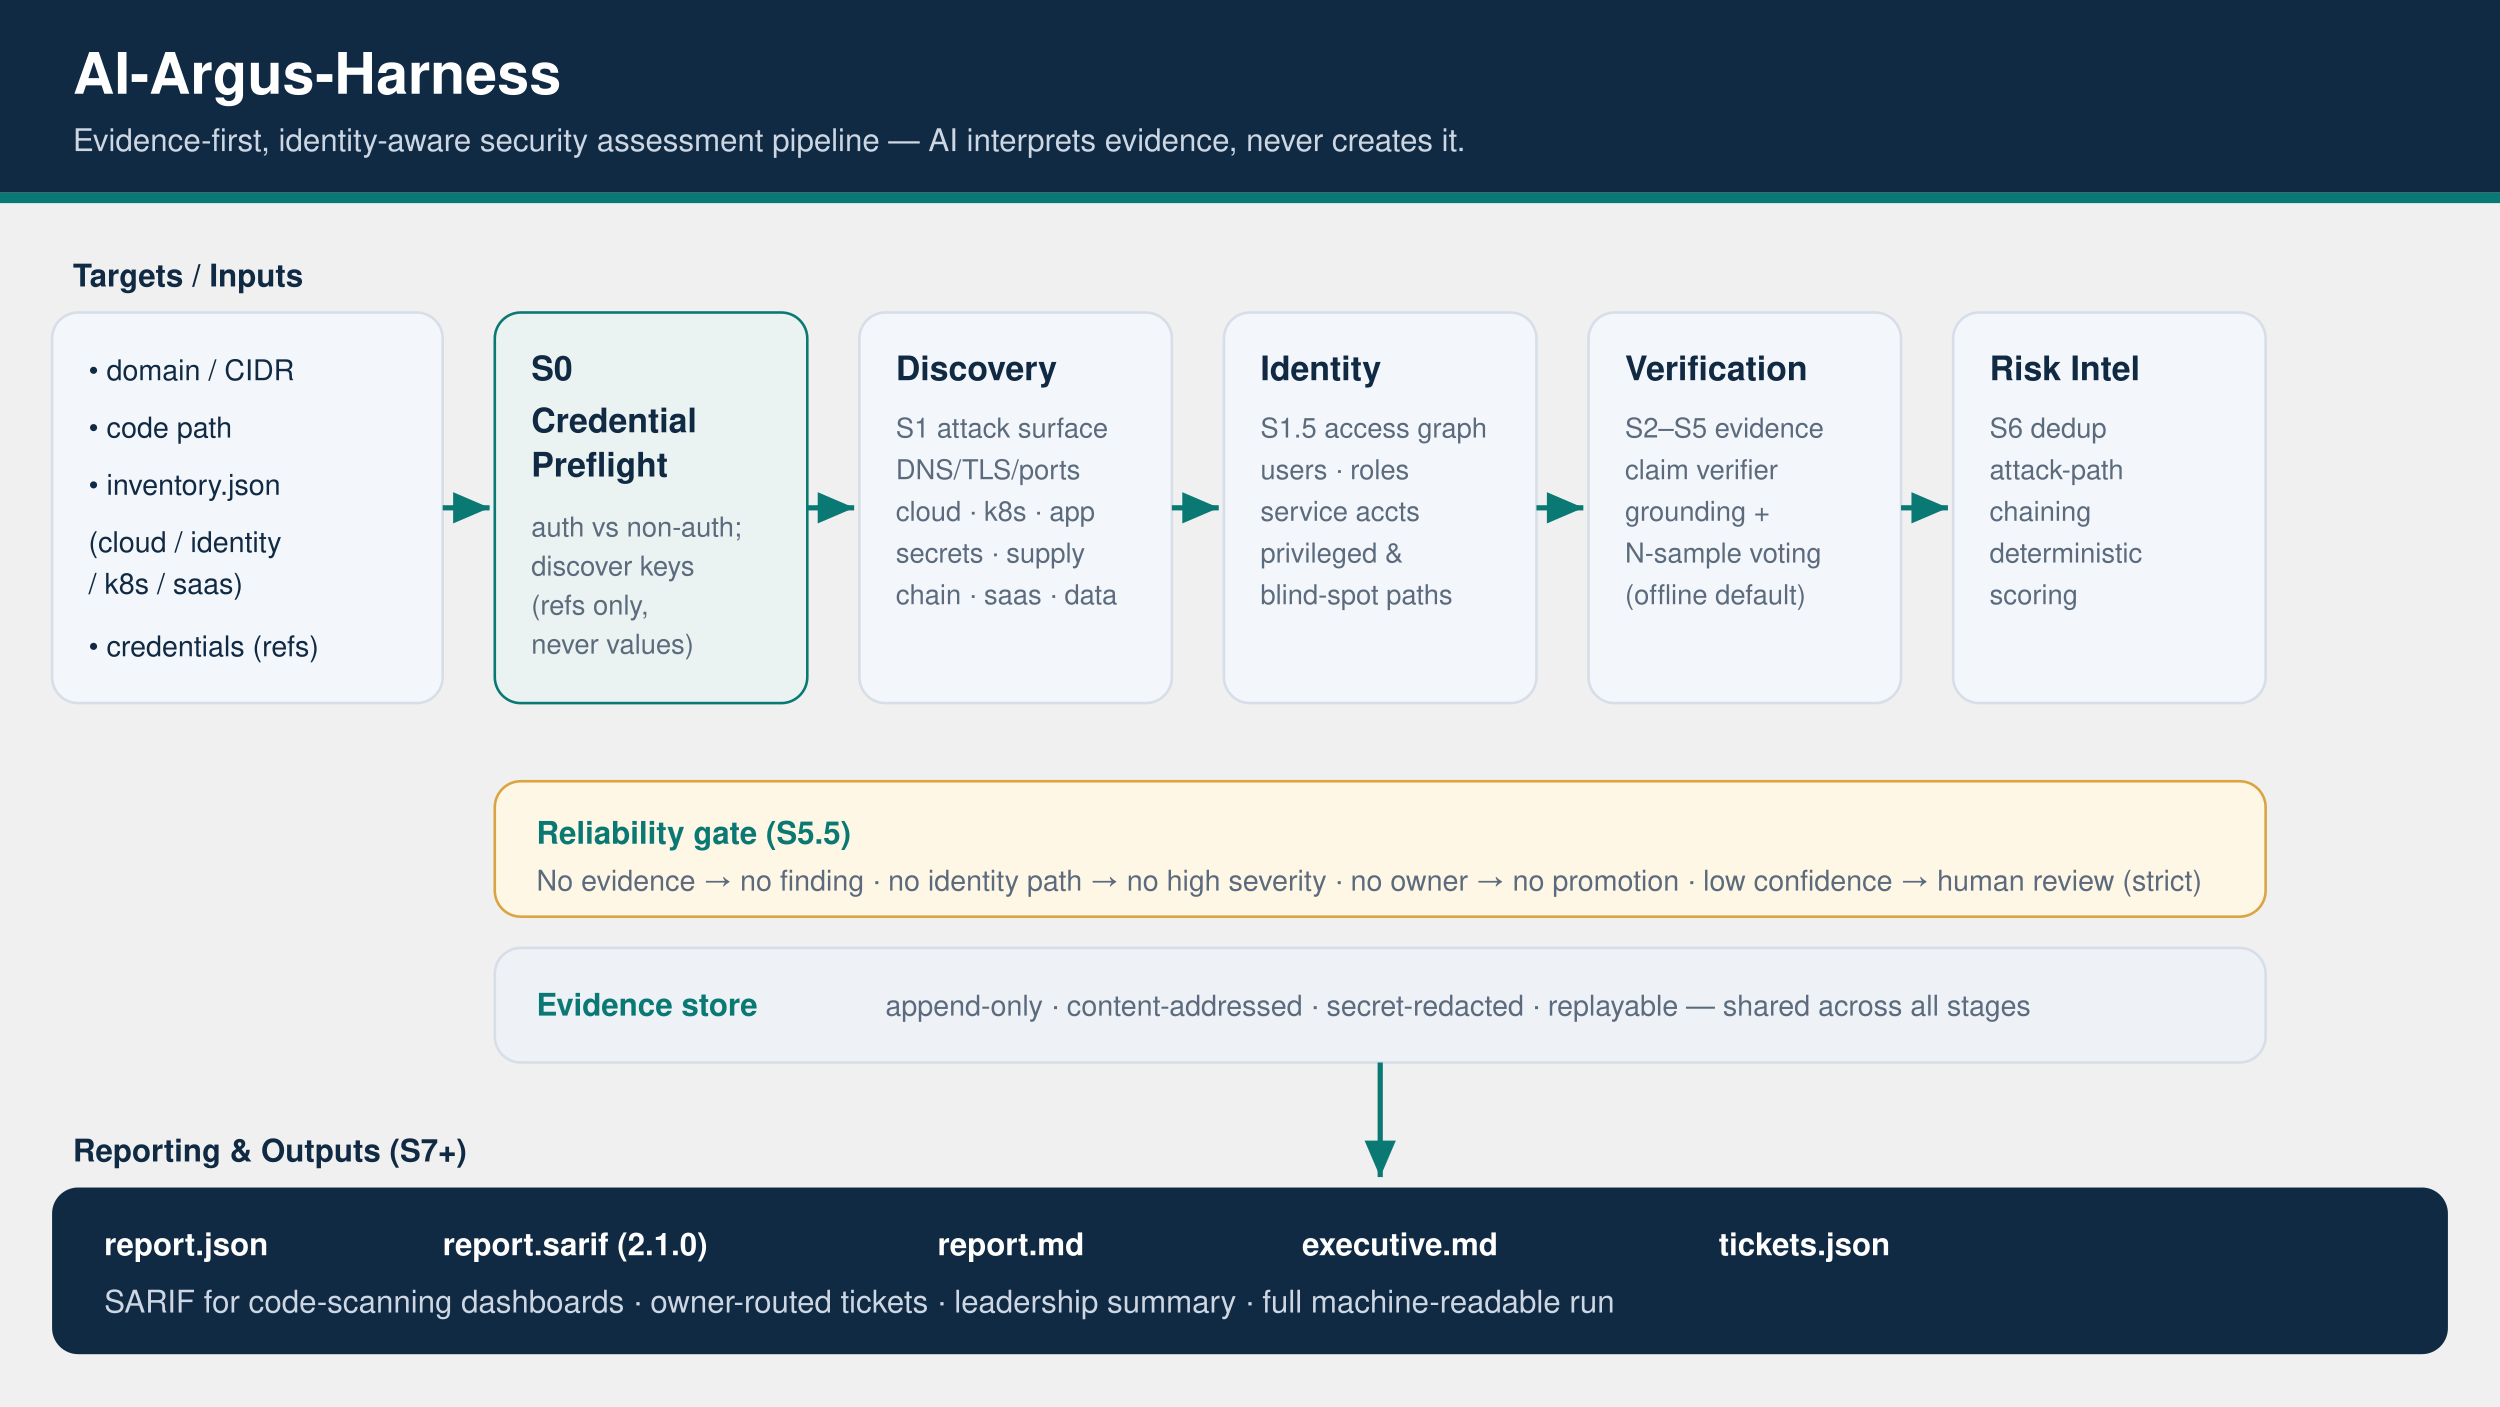
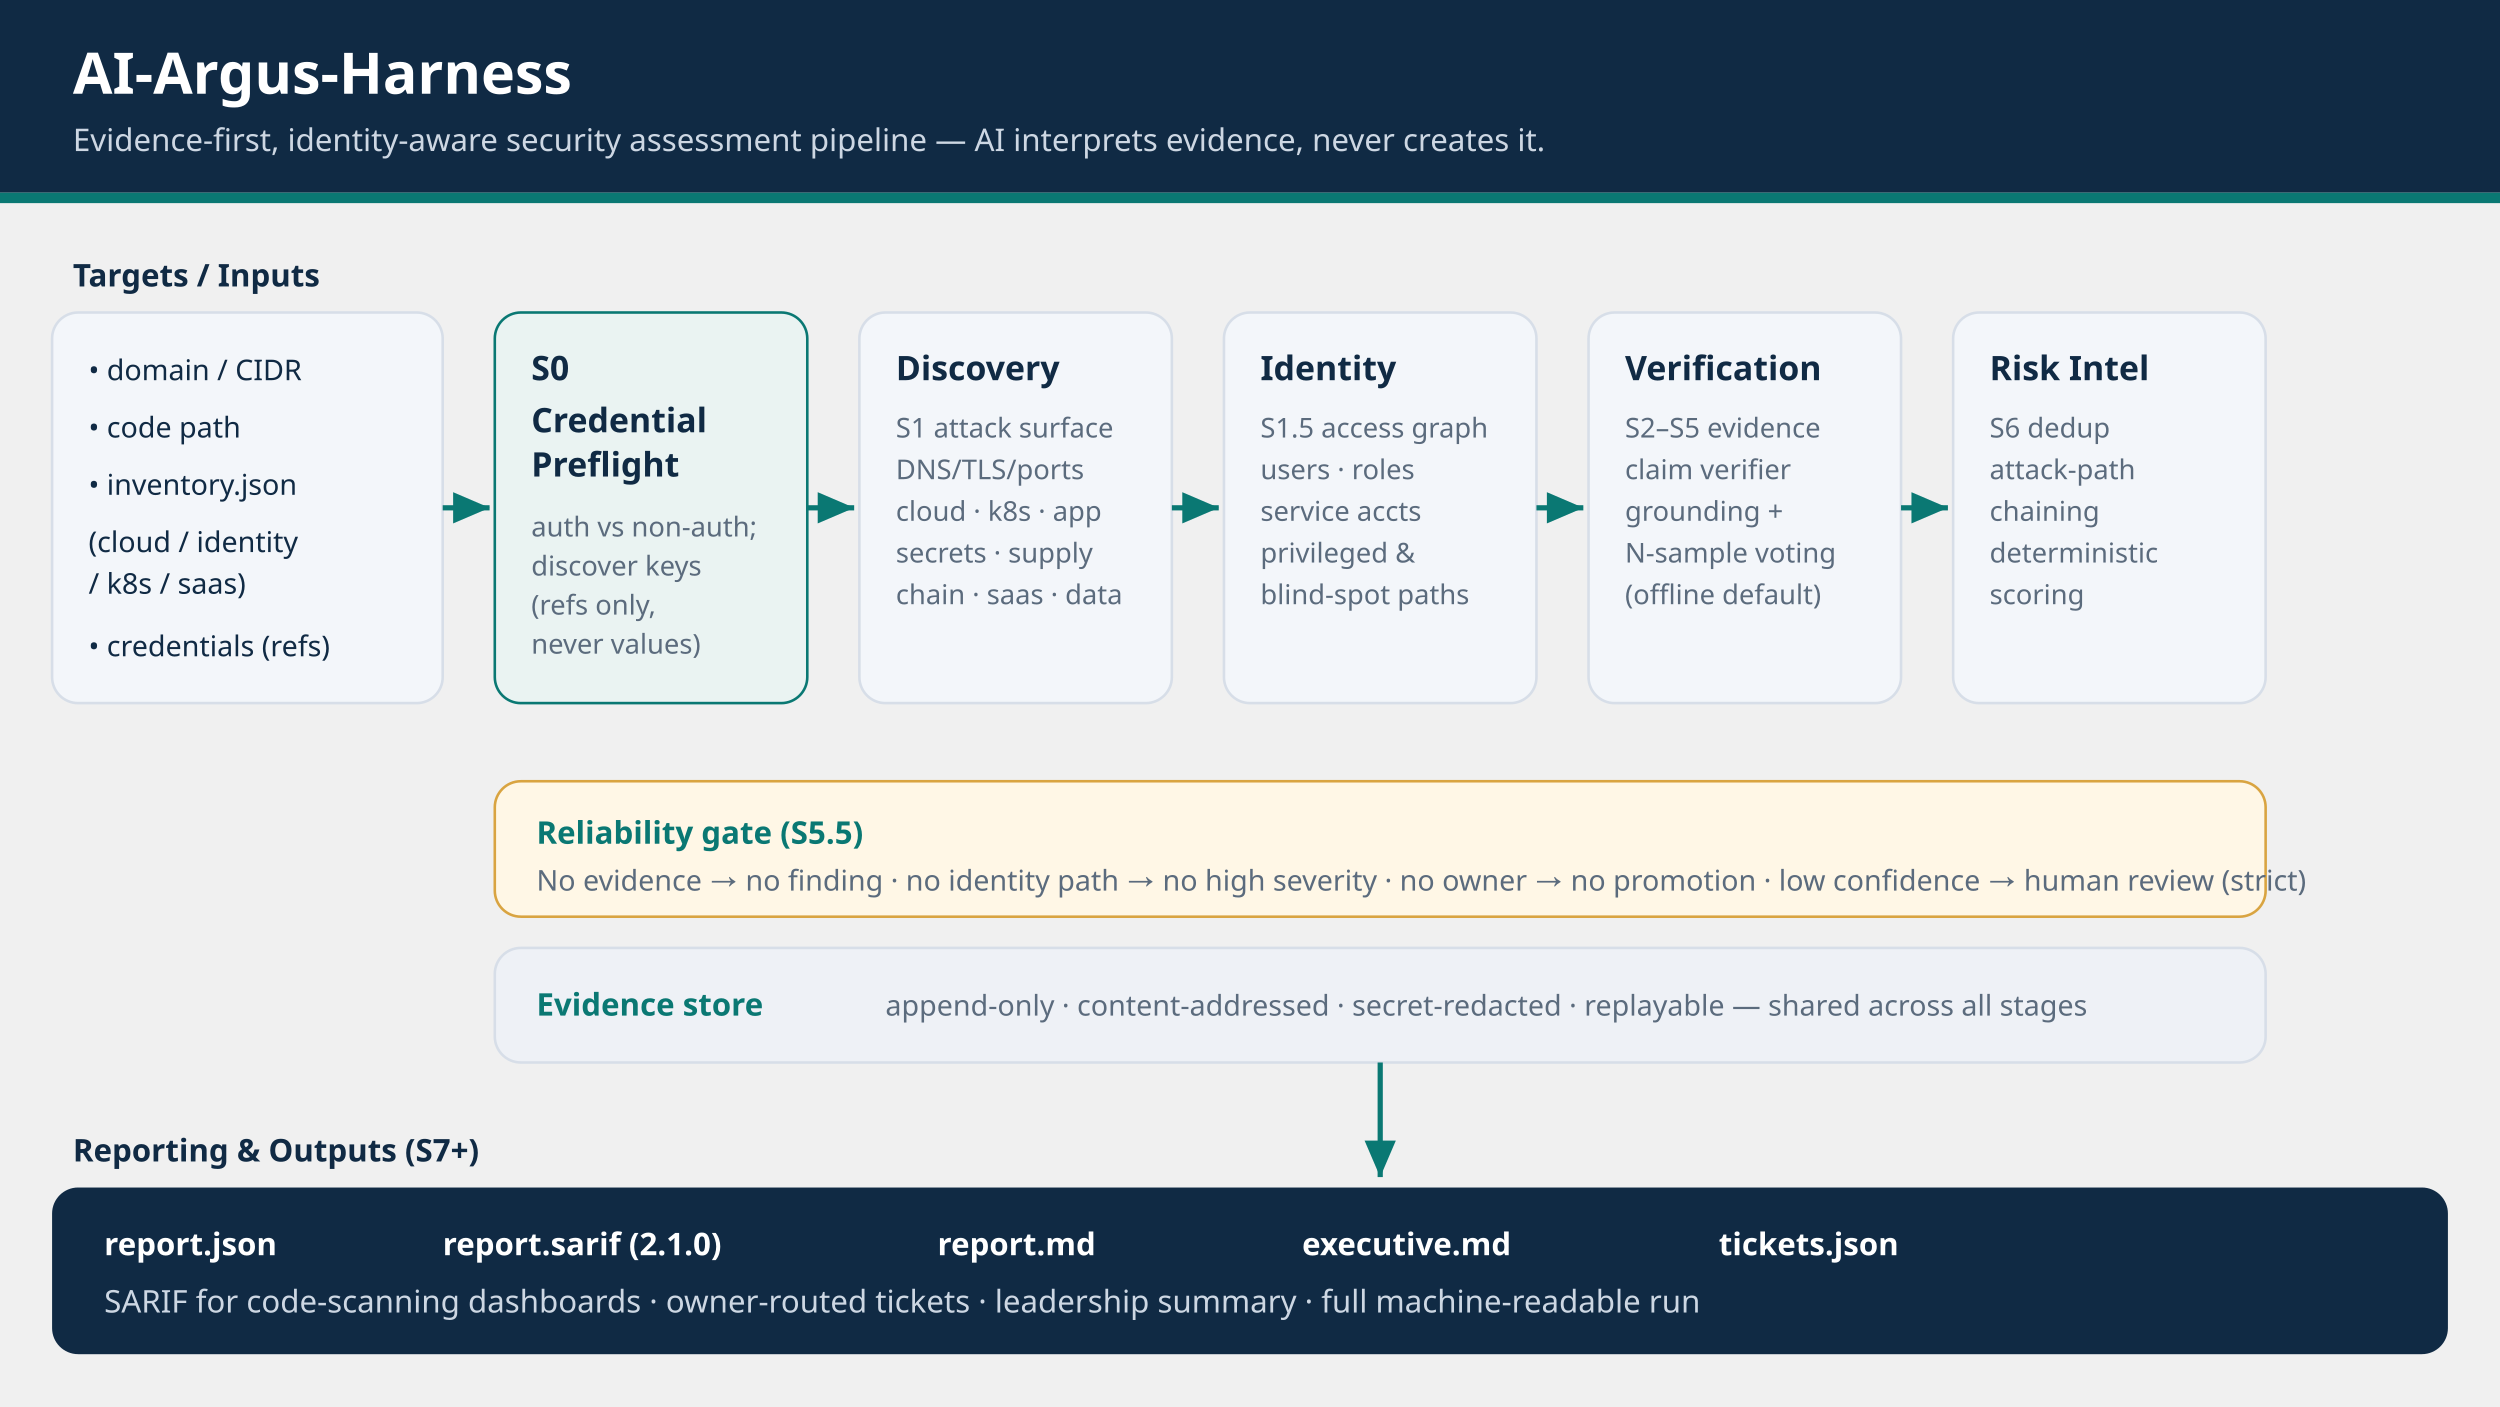
- <svg xmlns="http://www.w3.org/2000/svg" width="960" height="540" viewBox="0 0 960 540" font-family="Segoe UI, Helvetica, Arial, sans-serif">
+ <svg xmlns="http://www.w3.org/2000/svg" width="960" height="540" viewBox="0 0 960 540" font-family="-apple-system, BlinkMacSystemFont, 'Segoe UI', 'Noto Sans', Helvetica, Arial, sans-serif">
  <defs>
    <marker id="arrow" markerWidth="10" markerHeight="10" refX="7" refY="3" orient="auto" markerUnits="strokeWidth">
      <path d="M0,0 L7,3 L0,6 Z" fill="#0a7873" />
    </marker>
    <style>
      .title  { fill:#ffffff; font-size:22px; font-weight:700; }
      .sub    { fill:#cdd7e3; font-size:12px; }
      .stageT { fill:#102a44; font-size:13px; font-weight:700; }
      .stageS { fill:#5b6b7d; font-size:10.5px; }
      .band   { fill:#0a7873; font-size:12px; font-weight:700; }
      .io     { fill:#102a44; font-size:11px; }
      .ioT    { fill:#102a44; font-size:12px; font-weight:700; }
      .note   { fill:#5b6b7d; font-size:11px; }
    </style>
  </defs>
  <rect x="0" y="0" width="960" height="74" fill="#102a44" />
  <rect x="0" y="74" width="960" height="4" fill="#0a7873" />
  <text x="28" y="36" class="title">AI-Argus-Harness</text>
  <text x="28" y="58" class="sub">Evidence-first, identity-aware security assessment pipeline — AI interprets evidence, never creates it.</text>
  <text x="28" y="110" class="ioT">Targets / Inputs</text>
  <rect x="20" y="120" width="150" height="150" rx="10" fill="#f3f6fa" stroke="#d7dee8" />
  <text x="34" y="146" class="io">• domain / CIDR</text>
  <text x="34" y="168" class="io">• code path</text>
  <text x="34" y="190" class="io">• inventory.json</text>
  <text x="34" y="212" class="io">  (cloud / identity</text>
  <text x="34" y="228" class="io">   / k8s / saas)</text>
  <text x="34" y="252" class="io">• credentials (refs)</text>
  <rect x="190" y="120" width="120" height="150" rx="10" fill="#eaf3f2" stroke="#0a7873" />
  <text x="204" y="146" class="stageT">S0</text>
  <text x="204" y="166" class="stageT">Credential</text>
  <text x="204" y="183" class="stageT">Preflight</text>
  <text x="204" y="206" class="stageS">auth vs non-auth;</text>
  <text x="204" y="221" class="stageS">discover keys</text>
  <text x="204" y="236" class="stageS">(refs only,</text>
  <text x="204" y="251" class="stageS">never values)</text>
  <rect x="330" y="120" width="120" height="150" rx="10" fill="#f3f6fa" stroke="#d7dee8" />
  <text x="344" y="146" class="stageT">Discovery</text>
  <text x="344" y="168" class="stageS">S1 attack surface</text>
  <text x="344" y="184" class="stageS">DNS/TLS/ports</text>
  <text x="344" y="200" class="stageS">cloud · k8s · app</text>
  <text x="344" y="216" class="stageS">secrets · supply</text>
  <text x="344" y="232" class="stageS">chain · saas · data</text>
  <rect x="470" y="120" width="120" height="150" rx="10" fill="#f3f6fa" stroke="#d7dee8" />
  <text x="484" y="146" class="stageT">Identity</text>
  <text x="484" y="168" class="stageS">S1.5 access graph</text>
  <text x="484" y="184" class="stageS">users · roles</text>
  <text x="484" y="200" class="stageS">service accts</text>
  <text x="484" y="216" class="stageS">privileged &amp;</text>
  <text x="484" y="232" class="stageS">blind-spot paths</text>
  <rect x="610" y="120" width="120" height="150" rx="10" fill="#f3f6fa" stroke="#d7dee8" />
  <text x="624" y="146" class="stageT">Verification</text>
  <text x="624" y="168" class="stageS">S2–S5 evidence</text>
  <text x="624" y="184" class="stageS">claim verifier</text>
  <text x="624" y="200" class="stageS">grounding +</text>
  <text x="624" y="216" class="stageS">N-sample voting</text>
  <text x="624" y="232" class="stageS">(offline default)</text>
  <rect x="750" y="120" width="120" height="150" rx="10" fill="#f3f6fa" stroke="#d7dee8" />
  <text x="764" y="146" class="stageT">Risk Intel</text>
  <text x="764" y="168" class="stageS">S6 dedup</text>
  <text x="764" y="184" class="stageS">attack-path</text>
  <text x="764" y="200" class="stageS">chaining</text>
  <text x="764" y="216" class="stageS">deterministic</text>
  <text x="764" y="232" class="stageS">scoring</text>
  <line x1="170" y1="195" x2="188" y2="195" stroke="#0a7873" stroke-width="2" marker-end="url(#arrow)" />
  <line x1="310" y1="195" x2="328" y2="195" stroke="#0a7873" stroke-width="2" marker-end="url(#arrow)" />
  <line x1="450" y1="195" x2="468" y2="195" stroke="#0a7873" stroke-width="2" marker-end="url(#arrow)" />
  <line x1="590" y1="195" x2="608" y2="195" stroke="#0a7873" stroke-width="2" marker-end="url(#arrow)" />
  <line x1="730" y1="195" x2="748" y2="195" stroke="#0a7873" stroke-width="2" marker-end="url(#arrow)" />
  <rect x="190" y="300" width="680" height="52" rx="10" fill="#fff7e6" stroke="#d9a441" />
  <text x="206" y="324" class="band" fill="#9a6b12">Reliability gate (S5.5)</text>
  <text x="206" y="342" class="note">No evidence → no finding · no identity path → no high severity · no owner → no promotion · low confidence → human review (strict)</text>
  <rect x="190" y="364" width="680" height="44" rx="10" fill="#eef1f6" stroke="#d7dee8" />
  <text x="206" y="390" class="band" fill="#102a44">Evidence store</text>
  <text x="340" y="390" class="note">append-only · content-addressed · secret-redacted · replayable — shared across all stages</text>
  <text x="28" y="446" class="ioT">Reporting &amp; Outputs (S7+)</text>
  <rect x="20" y="456" width="920" height="64" rx="10" fill="#102a44" />
  <text x="40" y="482" fill="#ffffff" font-size="12" font-weight="700">report.json</text>
  <text x="170" y="482" fill="#ffffff" font-size="12" font-weight="700">report.sarif (2.1.0)</text>
  <text x="360" y="482" fill="#ffffff" font-size="12" font-weight="700">report.md</text>
  <text x="500" y="482" fill="#ffffff" font-size="12" font-weight="700">executive.md</text>
  <text x="660" y="482" fill="#ffffff" font-size="12" font-weight="700">tickets.json</text>
  <text x="40" y="504" class="sub">SARIF for code-scanning dashboards · owner-routed tickets · leadership summary · full machine-readable run</text>
  <line x1="530" y1="408" x2="530" y2="452" stroke="#0a7873" stroke-width="2" marker-end="url(#arrow)" />
</svg>
